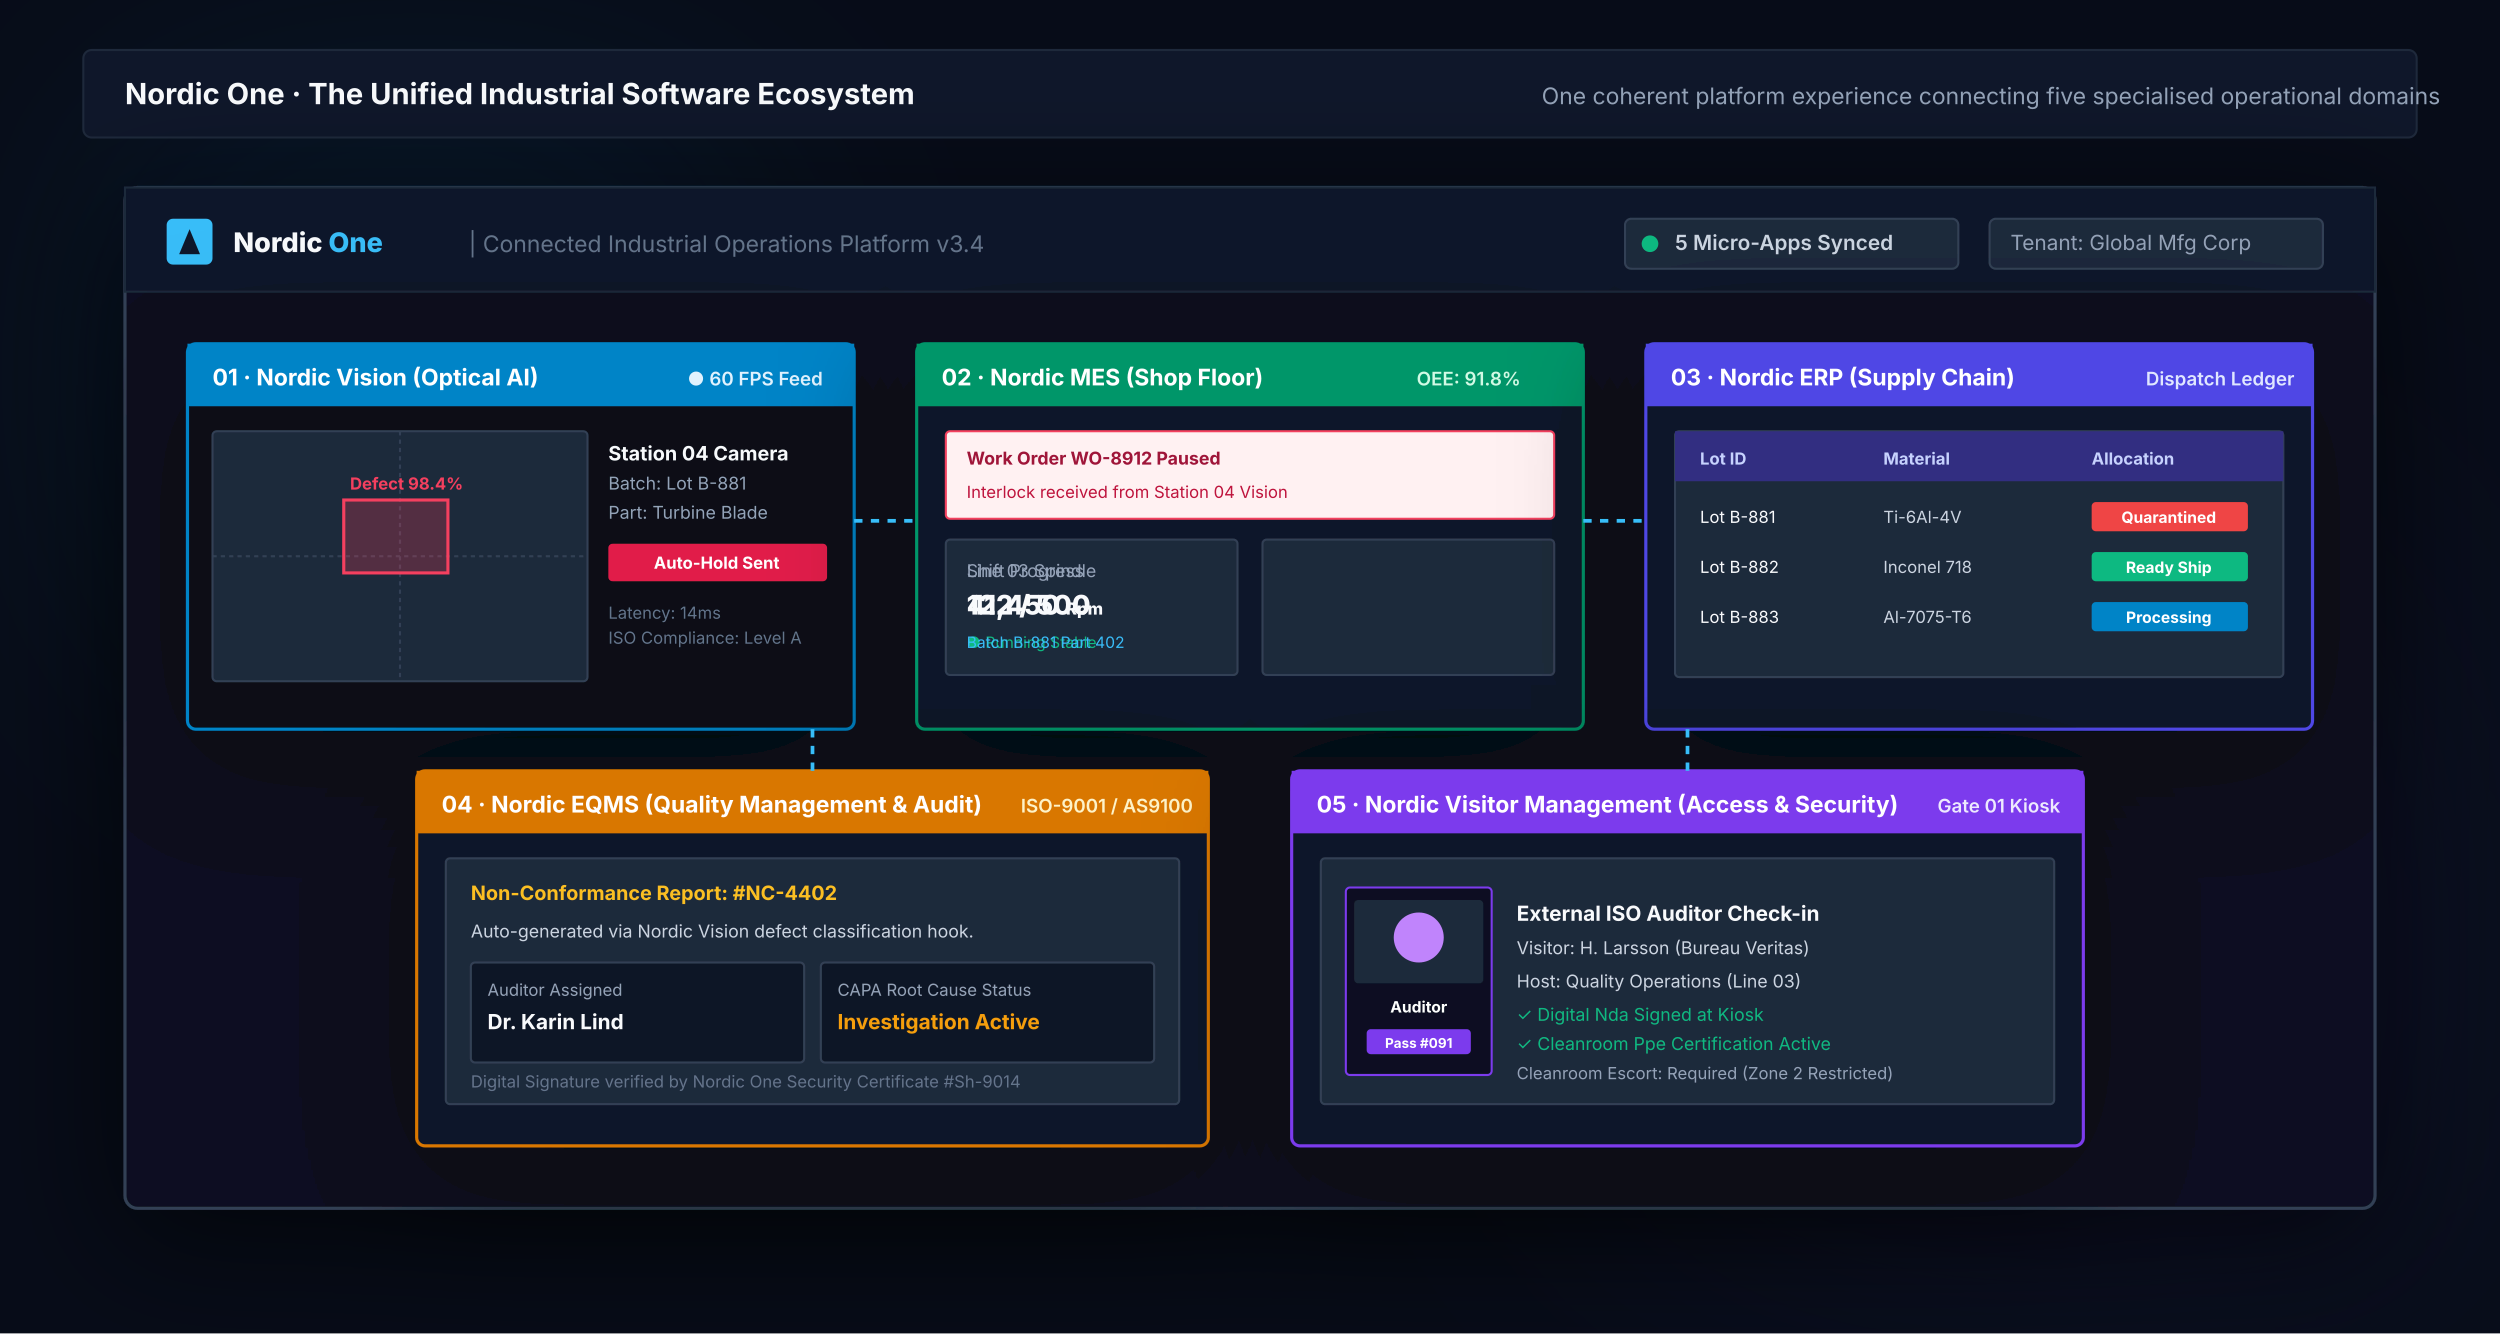
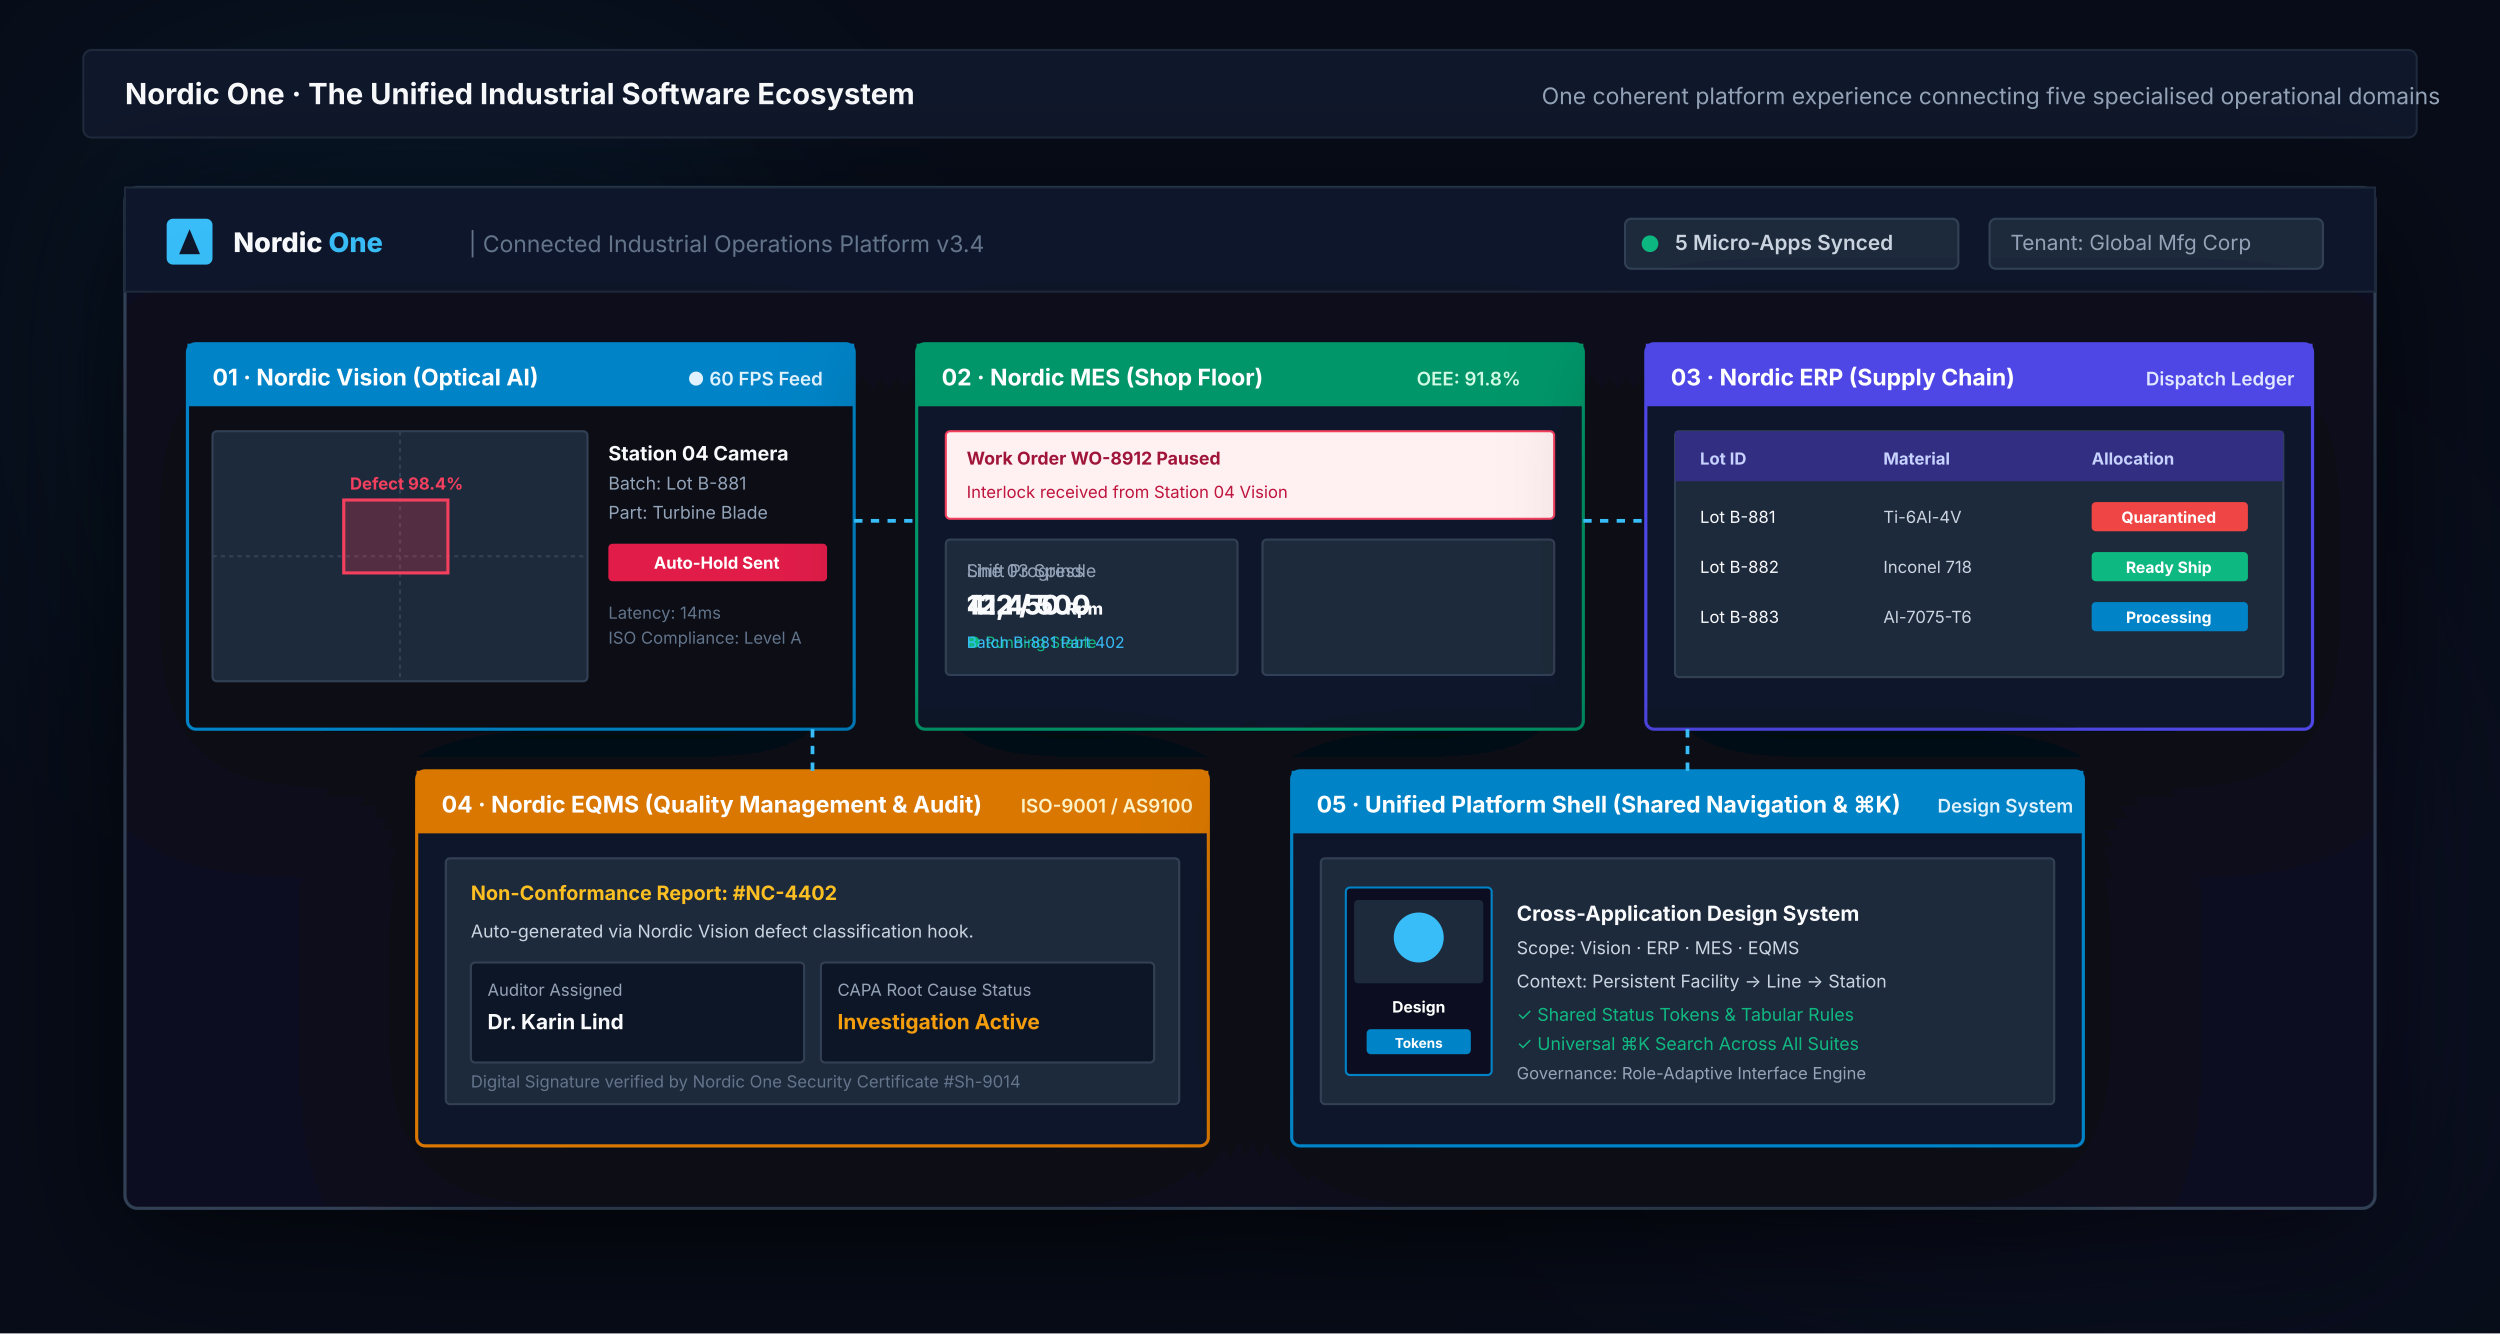
<svg xmlns="http://www.w3.org/2000/svg" viewBox="0 0 1200 640" width="100%" height="100%">
  <defs>
    <style>
      .bg { fill: #070c18; }
      .font-sans { font-family: -apple-system, BlinkMacSystemFont, "Inter", "Segoe UI", sans-serif; }
      .glow-layer { filter: drop-shadow(0 15px 30px rgba(0,0,0,0.6)); }
      .app-tab { rx: 4; stroke-width: 1.2; }
      .connector { stroke: #38bdf8; stroke-width: 1.8; stroke-dasharray: 4 4; fill: none; }
    </style>
  </defs>
  <rect width="1200" height="640" class="bg" />
  <circle cx="200" cy="180" r="180" fill="#0284c7" opacity="0.08" filter="blur(60px)" />
  <circle cx="1000" cy="460" r="220" fill="#4f46e5" opacity="0.08" filter="blur(80px)" />
  <rect x="40" y="24" width="1120" height="42" fill="#0f172a" stroke="#1e293b" stroke-width="1" rx="4" />
  <text x="60" y="50" class="font-sans" font-size="14px" font-weight="700" fill="#f8fafc">Nordic One · The Unified Industrial Software Ecosystem</text>
  <text x="740" y="50" class="font-sans" font-size="11px" fill="#94a3b8">One coherent platform experience connecting five specialised operational domains</text>
  <g transform="translate(60, 90)" class="glow-layer">
    <rect width="1080" height="490" fill="#0b1120" stroke="#334155" stroke-width="1.5" rx="6" />
    <rect width="1080" height="50" fill="#0f172a" stroke="#1e293b" stroke-width="1" rx="6 6 0 0" />
    <g transform="translate(20, 15)">
      <rect width="22" height="22" rx="3" fill="#38bdf8" />
      <polygon points="11,5 16,17 6,17" fill="#0f172a" />
      <text x="32" y="16" class="font-sans" font-size="13px" font-weight="800" fill="#f8fafc">Nordic <tspan fill="#38bdf8">One</tspan>
      </text>
      <text x="145" y="16" class="font-sans" font-size="11px" fill="#64748b">| Connected Industrial Operations Platform v3.4</text>
    </g>
    <g transform="translate(720, 15)">
      <rect width="160" height="24" rx="3" fill="#1e293b" stroke="#334155" stroke-width="1" />
      <circle cx="12" cy="12" r="4" fill="#10b981" />
      <text x="24" y="15" class="font-sans" font-size="10px" font-weight="600" fill="#cbd5e1">5 Micro-Apps Synced</text>
      <rect x="175" width="160" height="24" rx="3" fill="#1e293b" stroke="#334155" stroke-width="1" />
      <text x="185" y="15" class="font-sans" font-size="10px" fill="#94a3b8">Tenant: Global Mfg Corp</text>
    </g>
    <g transform="translate(30, 75)" class="glow-layer">
      <rect width="320" height="185" fill="#090d16" stroke="#0284c7" stroke-width="1.5" rx="4" />
      <rect width="320" height="30" fill="#0284c7" rx="4 4 0 0" />
      <text x="12" y="20" class="font-sans" font-size="11px" font-weight="700" fill="#ffffff">01 · Nordic Vision (Optical AI)</text>
      <text x="240" y="20" class="font-sans" font-size="9px" font-weight="600" fill="#e0f2fe">● 60 FPS Feed</text>
      <rect x="12" y="42" width="180" height="120" fill="#1e293b" stroke="#334155" stroke-width="1" rx="2" />
      <line x1="102" y1="42" x2="102" y2="162" stroke="#334155" stroke-dasharray="2 2" />
      <line x1="12" y1="102" x2="192" y2="102" stroke="#334155" stroke-dasharray="2 2" />
      <rect x="75" y="75" width="50" height="35" fill="rgba(244,63,94,0.25)" stroke="#f43f5e" stroke-width="1.5" />
      <text x="78" y="70" class="font-sans" font-size="8px" font-weight="700" fill="#f43f5e">Defect 98.4%</text>
      <g transform="translate(202, 42)">
        <text x="0" y="14" class="font-sans" font-size="9.5px" font-weight="700" fill="#f8fafc">Station 04 Camera</text>
        <text x="0" y="28" class="font-sans" font-size="8.5px" fill="#94a3b8">Batch: Lot B-881</text>
        <text x="0" y="42" class="font-sans" font-size="8.5px" fill="#94a3b8">Part: Turbine Blade</text>
        <rect y="54" width="105" height="18" rx="2" fill="#e11d48" />
        <text x="52" y="66" text-anchor="middle" class="font-sans" font-size="8px" font-weight="700" fill="#fff">Auto-Hold Sent</text>
        <text x="0" y="90" class="font-sans" font-size="8px" fill="#64748b">Latency: 14ms</text>
        <text x="0" y="102" class="font-sans" font-size="8px" fill="#64748b">ISO Compliance: Level A</text>
      </g>
    </g>
    <g transform="translate(380, 75)" class="glow-layer">
      <rect width="320" height="185" fill="#0f172a" stroke="#059669" stroke-width="1.5" rx="4" />
      <rect width="320" height="30" fill="#059669" rx="4 4 0 0" />
      <text x="12" y="20" class="font-sans" font-size="11px" font-weight="700" fill="#ffffff">02 · Nordic MES (Shop Floor)</text>
      <text x="240" y="20" class="font-sans" font-size="9px" font-weight="600" fill="#d1fae5">OEE: 91.8%</text>
      <g transform="translate(14, 42)">
        <rect width="292" height="42" rx="2" fill="#fff1f2" stroke="#f43f5e" stroke-width="1" />
        <text x="10" y="16" class="font-sans" font-size="8.5px" font-weight="700" fill="#9f1239">Work Order WO-8912 Paused</text>
        <text x="10" y="32" class="font-sans" font-size="8px" fill="#be123c">Interlock received from Station 04 Vision</text>
        <g transform="translate(0, 52)">
          <rect width="140" height="65" fill="#1e293b" stroke="#334155" stroke-width="1" rx="2" />
          <text x="10" y="18" class="font-sans" font-size="8.5px" fill="#94a3b8">Line 03 Spindle</text>
          <text x="10" y="36" class="font-sans" font-size="13px" font-weight="800" fill="#f8fafc">12,450 <tspan font-size="8px">Rpm</tspan>
          </text>
          <text x="10" y="52" class="font-sans" font-size="7.5px" fill="#10b981">● Running Stable</text>
          <rect x="152" width="140" height="65" fill="#1e293b" stroke="#334155" stroke-width="1" rx="2" />
          <text x="10" y="18" class="font-sans" font-size="8.5px" fill="#94a3b8">Shift Progress</text>
          <text x="10" y="36" class="font-sans" font-size="13px" font-weight="800" fill="#f8fafc">412 / 500</text>
          <text x="10" y="52" class="font-sans" font-size="7.5px" fill="#38bdf8">Batch B-881 Part 402</text>
        </g>
      </g>
    </g>
    <g transform="translate(730, 75)" class="glow-layer">
      <rect width="320" height="185" fill="#0f172a" stroke="#4f46e5" stroke-width="1.5" rx="4" />
      <rect width="320" height="30" fill="#4f46e5" rx="4 4 0 0" />
      <text x="12" y="20" class="font-sans" font-size="11px" font-weight="700" fill="#ffffff">03 · Nordic ERP (Supply Chain)</text>
      <text x="240" y="20" class="font-sans" font-size="9px" font-weight="600" fill="#e0e7ff">Dispatch Ledger</text>
      <g transform="translate(14, 42)">
        <rect width="292" height="118" fill="#1e293b" stroke="#334155" stroke-width="1" rx="2" />
        <rect width="292" height="24" fill="#312e81" />
        <text x="12" y="16" class="font-sans" font-size="8px" font-weight="700" fill="#c7d2fe">Lot ID</text>
        <text x="100" y="16" class="font-sans" font-size="8px" font-weight="700" fill="#c7d2fe">Material</text>
        <text x="200" y="16" class="font-sans" font-size="8px" font-weight="700" fill="#c7d2fe">Allocation</text>
        <text x="12" y="44" class="font-sans" font-size="8px" fill="#f8fafc">Lot B-881</text>
        <text x="100" y="44" class="font-sans" font-size="8px" fill="#cbd5e1">Ti-6Al-4V</text>
        <rect x="200" y="34" width="75" height="14" rx="2" fill="#ef4444" />
        <text x="237" y="44" text-anchor="middle" class="font-sans" font-size="7.5px" font-weight="700" fill="#fff">Quarantined</text>
        <text x="12" y="68" class="font-sans" font-size="8px" fill="#f8fafc">Lot B-882</text>
        <text x="100" y="68" class="font-sans" font-size="8px" fill="#cbd5e1">Inconel 718</text>
        <rect x="200" y="58" width="75" height="14" rx="2" fill="#10b981" />
        <text x="237" y="68" text-anchor="middle" class="font-sans" font-size="7.5px" font-weight="700" fill="#fff">Ready Ship</text>
        <text x="12" y="92" class="font-sans" font-size="8px" fill="#f8fafc">Lot B-883</text>
        <text x="100" y="92" class="font-sans" font-size="8px" fill="#cbd5e1">Al-7075-T6</text>
        <rect x="200" y="82" width="75" height="14" rx="2" fill="#0284c7" />
        <text x="237" y="92" text-anchor="middle" class="font-sans" font-size="7.5px" font-weight="700" fill="#fff">Processing</text>
      </g>
    </g>
    <g transform="translate(140, 280)" class="glow-layer">
      <rect width="380" height="180" fill="#0f172a" stroke="#d97706" stroke-width="1.5" rx="4" />
      <rect width="380" height="30" fill="#d97706" rx="4 4 0 0" />
      <text x="12" y="20" class="font-sans" font-size="11px" font-weight="700" fill="#ffffff">04 · Nordic EQMS (Quality Management &amp; Audit)</text>
      <text x="290" y="20" class="font-sans" font-size="9px" font-weight="600" fill="#fef3c7">ISO-9001 / AS9100</text>
      <g transform="translate(14, 42)">
        <rect width="352" height="118" fill="#1e293b" stroke="#334155" stroke-width="1" rx="2" />
        <text x="12" y="20" class="font-sans" font-size="9.5px" font-weight="700" fill="#fbbf24">Non-Conformance Report: #NC-4402</text>
        <text x="12" y="38" class="font-sans" font-size="8.5px" fill="#cbd5e1">Auto-generated via Nordic Vision defect classification hook.</text>
        <rect x="12" y="50" width="160" height="48" fill="#111827" stroke="#334155" stroke-width="1" rx="2" />
        <text x="20" y="66" class="font-sans" font-size="8px" fill="#94a3b8">Auditor Assigned</text>
        <text x="20" y="82" class="font-sans" font-size="10px" font-weight="700" fill="#f8fafc">Dr. Karin Lind</text>
        <rect x="180" y="50" width="160" height="48" fill="#111827" stroke="#334155" stroke-width="1" rx="2" />
        <text x="188" y="66" class="font-sans" font-size="8px" fill="#94a3b8">CAPA Root Cause Status</text>
        <text x="188" y="82" class="font-sans" font-size="10px" font-weight="700" fill="#f59e0b">Investigation Active</text>
        <text x="12" y="110" class="font-sans" font-size="8px" fill="#64748b">Digital Signature verified by Nordic One Security Certificate #Sh-9014</text>
      </g>
    </g>
    <g transform="translate(560, 280)" class="glow-layer">
-       <rect width="380" height="180" fill="#0f172a" stroke="#7c3aed" stroke-width="1.5" rx="4" />
-       <rect width="380" height="30" fill="#7c3aed" rx="4 4 0 0" />
-       <text x="12" y="20" class="font-sans" font-size="11px" font-weight="700" fill="#ffffff">05 · Nordic Visitor Management (Access &amp; Security)</text>
-       <text x="310" y="20" class="font-sans" font-size="9px" font-weight="600" fill="#ede9fe">Gate 01 Kiosk</text>
+       <rect width="380" height="180" fill="#0f172a" stroke="#0284c7" stroke-width="1.5" rx="4" />
+       <rect width="380" height="30" fill="#0284c7" rx="4 4 0 0" />
+       <text x="12" y="20" class="font-sans" font-size="11px" font-weight="700" fill="#ffffff">05 · Unified Platform Shell (Shared Navigation &amp; ⌘K)</text>
+       <text x="310" y="20" class="font-sans" font-size="9px" font-weight="600" fill="#e0f2fe">Design System</text>
      <g transform="translate(14, 42)">
        <rect width="352" height="118" fill="#1e293b" stroke="#334155" stroke-width="1" rx="2" />
-         <rect x="12" y="14" width="70" height="90" fill="#0b1120" stroke="#7c3aed" stroke-width="1" rx="2" />
+         <rect x="12" y="14" width="70" height="90" fill="#0b1120" stroke="#0284c7" stroke-width="1" rx="2" />
        <rect x="16" y="20" width="62" height="40" fill="#1e293b" rx="2" />
-         <circle cx="47" cy="38" r="12" fill="#c084fc" />
-         <text x="47" y="74" text-anchor="middle" class="font-sans" font-size="7.5px" font-weight="700" fill="#fff">Auditor</text>
-         <rect x="22" y="82" width="50" height="12" rx="2" fill="#7c3aed" />
-         <text x="47" y="91" text-anchor="middle" class="font-sans" font-size="6.5px" font-weight="700" fill="#fff">Pass #091</text>
+         <circle cx="47" cy="38" r="12" fill="#38bdf8" />
+         <text x="47" y="74" text-anchor="middle" class="font-sans" font-size="7.5px" font-weight="700" fill="#fff">Design</text>
+         <rect x="22" y="82" width="50" height="12" rx="2" fill="#0284c7" />
+         <text x="47" y="91" text-anchor="middle" class="font-sans" font-size="6.5px" font-weight="700" fill="#fff">Tokens</text>
        <g transform="translate(94, 18)">
-           <text x="0" y="12" class="font-sans" font-size="10px" font-weight="700" fill="#f8fafc">External ISO Auditor Check-in</text>
-           <text x="0" y="28" class="font-sans" font-size="8.5px" fill="#cbd5e1">Visitor: H. Larsson (Bureau Veritas)</text>
-           <text x="0" y="44" class="font-sans" font-size="8.5px" fill="#cbd5e1">Host: Quality Operations (Line 03)</text>
-           <text x="0" y="60" class="font-sans" font-size="8.5px" fill="#10b981">✓ Digital Nda Signed at Kiosk</text>
-           <text x="0" y="74" class="font-sans" font-size="8.5px" fill="#10b981">✓ Cleanroom Ppe Certification Active</text>
-           <text x="0" y="88" class="font-sans" font-size="8px" fill="#94a3b8">Cleanroom Escort: Required (Zone 2 Restricted)</text>
+           <text x="0" y="12" class="font-sans" font-size="10px" font-weight="700" fill="#f8fafc">Cross-Application Design System</text>
+           <text x="0" y="28" class="font-sans" font-size="8.5px" fill="#cbd5e1">Scope: Vision · ERP · MES · EQMS</text>
+           <text x="0" y="44" class="font-sans" font-size="8.5px" fill="#cbd5e1">Context: Persistent Facility → Line → Station</text>
+           <text x="0" y="60" class="font-sans" font-size="8.5px" fill="#10b981">✓ Shared Status Tokens &amp; Tabular Rules</text>
+           <text x="0" y="74" class="font-sans" font-size="8.5px" fill="#10b981">✓ Universal ⌘K Search Across All Suites</text>
+           <text x="0" y="88" class="font-sans" font-size="8px" fill="#94a3b8">Governance: Role-Adaptive Interface Engine</text>
        </g>
      </g>
    </g>
    <path d="M 350 160 L 380 160" class="connector" />
    <path d="M 700 160 L 730 160" class="connector" />
    <path d="M 330 260 L 330 280" class="connector" />
    <path d="M 750 260 L 750 280" class="connector" />
  </g>
</svg>
